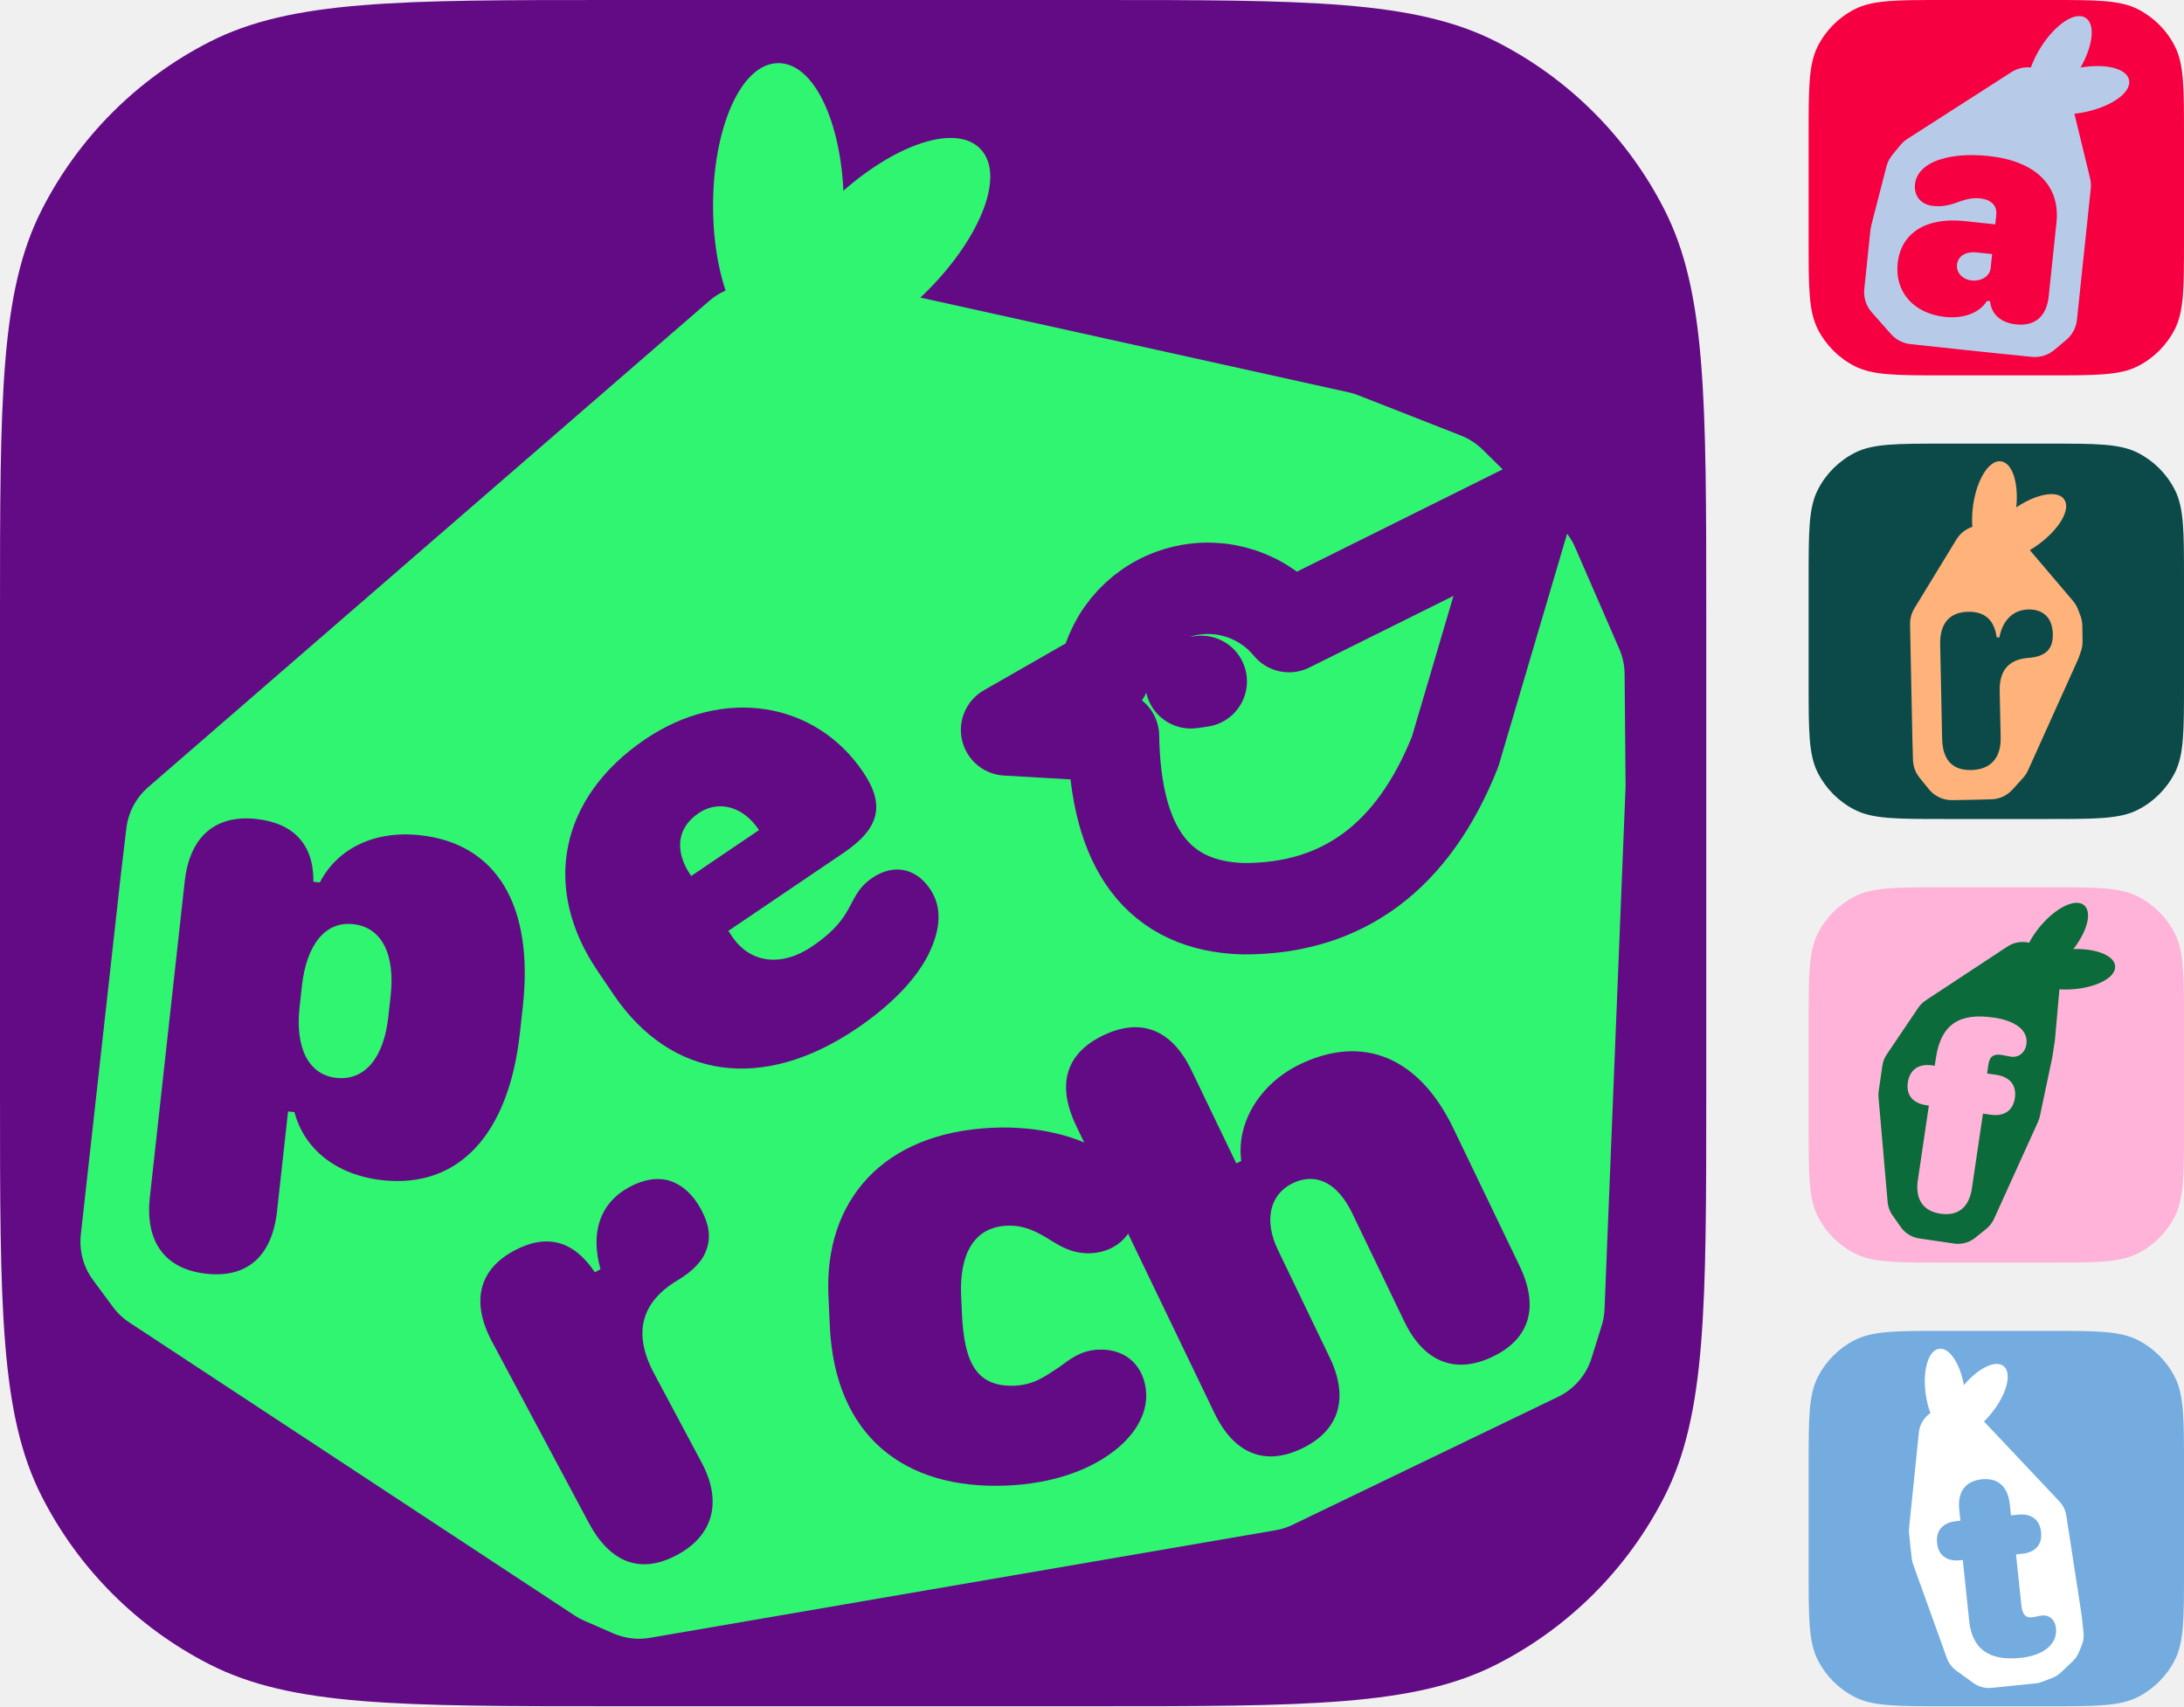
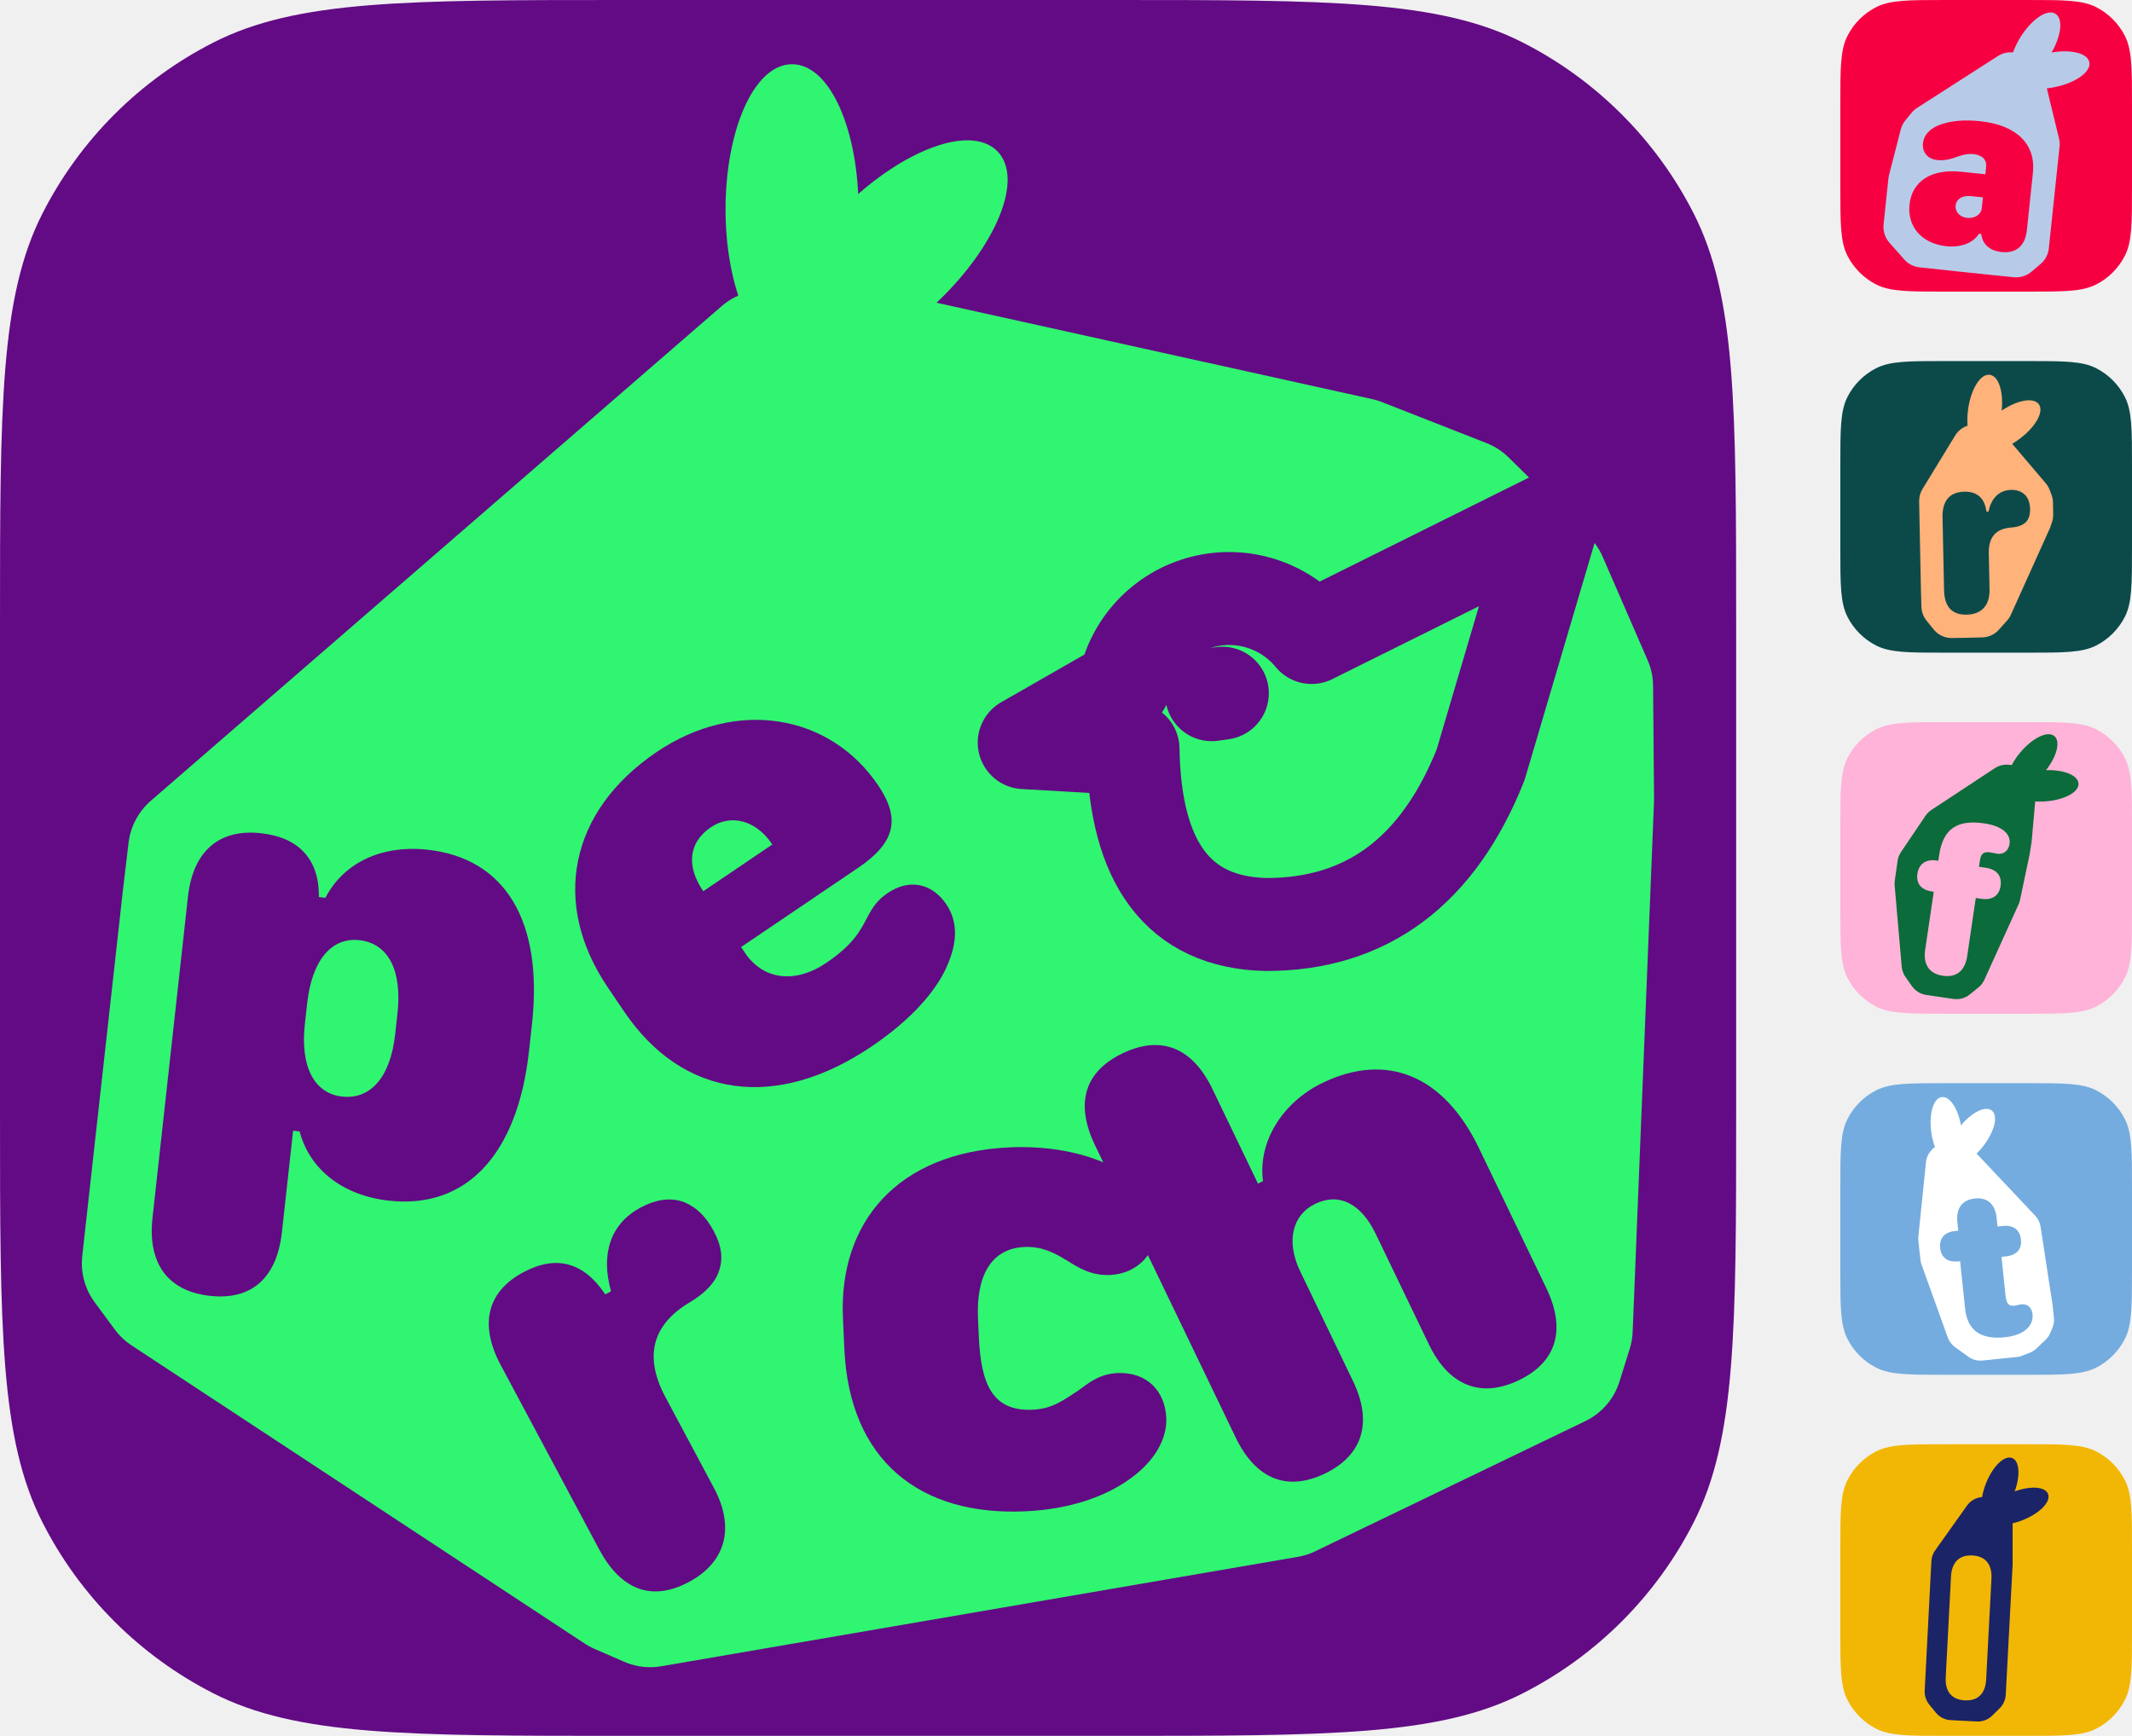
- <svg xmlns="http://www.w3.org/2000/svg" viewBox="0 0 256 200" width="256" height="200">
+ <svg xmlns="http://www.w3.org/2000/svg" viewBox="0 0 245.6 200" width="245.6" height="200">
  <path d="M327.68 0c64.518 0 96.777 0 121.42 12.556a115.2 115.2 0 0 1 50.344 50.344c12.556 24.643 12.556 56.902 12.556 121.42L512 327.68c0 64.518 0 96.777 -12.556 121.42a115.2 115.2 0 0 1 -50.344 50.344c-24.643 12.556 -56.902 12.556 -121.42 12.556L184.32 512c-64.518 0 -96.777 0 -121.42 -12.556a115.2 115.2 0 0 1 -50.344 -50.344c-12.556 -24.643 -12.556 -56.902 -12.556 -121.42L0 184.32c0 -64.518 0 -96.777 12.556 -121.42a115.2 115.2 0 0 1 50.344 -50.344c24.643 -12.556 56.902 -12.556 121.42 -12.556Z" transform="scale(0.390625)" fill="#620B85" />
  <g transform="translate(1.0 -19.7) scale(1.079) rotate(-12 100 110)">
    <g opacity="1" fill="#30F570" stroke="#30F570">
      <path d="M7.7 134.5 L20.1 97.1 L21.7 92.4 L92.3 53.4 L98.3 53.4 L151.9 77.8 L161.9 84.4 L168.5 94.4 L170.9 106.2 L168.5 118.0 L154.5 172.9 L152.7 176.1 L121.6 183.7 L52.7 181.0 L49.9 179.0 L9.2 137.8 Z" stroke-width="14" stroke-linejoin="round" />
      <ellipse cx="95.3" cy="38.4" rx="6.6" ry="15.0" transform="rotate(12 95.3 53.4)" />
      <ellipse cx="95.3" cy="38.4" rx="6.6" ry="15.0" transform="rotate(58 95.3 53.4)" />
      <ellipse cx="95.3" cy="53.4" rx="9.0" ry="7.0" />
    </g>
    <path d="M-26 -4 L-16 -8 A10 10 0 0 1 2 -10 L26 -18 L16 4 Q8 18 -6 16 Q-18 14 -16 -2 Z M-8 -6 L-7 -6" transform="translate(140.1 106.2) rotate(4.0) scale(1.141)" fill="none" stroke="#620B85" stroke-width="8.7" stroke-linejoin="round" stroke-linecap="round" />
    <g fill="#620B85">
      <path d="M0.5 10.8V-0.2C0.5 -5 2.8 -7.7 7.6 -7.9C9.5 -8 11 -8.5 11.9 -9.4C12.9 -10.3 13.4 -11.6 13.4 -13.4C13.4 -15.3 12.9 -16.7 11.9 -17.8C10.9 -18.8 9.5 -19.3 7.7 -19.3C4.1 -19.3 1.6 -17 0.7 -12.9H0C-0.4 -17 -2.6 -19.1 -6.6 -19.1C-11 -19.1 -13.4 -16.4 -13.4 -11.5V10.8C-13.4 15.6 -11.2 18.4 -6.6 18.4C-2.1 18.4 0.5 15.6 0.5 10.8Z" transform="translate(58.4 160.3) rotate(-16.1)" />
      <path d="M-17 0.9C-17 12.8 -9.8 19.1 1.5 19.1C6.3 19.1 10.2 17.9 12.9 16.1C15.5 14.4 17 12.1 17 9.8C17 7 15.2 4.8 12 4.8C10.1 4.8 8.9 5.7 7.7 6.5C6.3 7.3 5 8.3 2.8 8.3C-1.6 8.3 -2.6 5.2 -2.6 0.2V-1.7C-2.6 -6.2 -0.9 -9.1 2.7 -9.1C4.6 -9.1 5.9 -8.3 7.1 -7.5C8.4 -6.6 9.7 -5.7 11.7 -5.7C14.7 -5.7 16.9 -7.9 16.9 -10.9C16.9 -13 15.7 -14.9 13.6 -16.5C10.9 -18.5 6.5 -19.8 1.6 -19.8C-10.4 -19.8 -17 -12.6 -17 -2.4Z" transform="translate(95.5 160.8) rotate(9.4)" />
      <path d="M18.4 10.8V-5.8C18.4 -14.4 14 -19.3 6.4 -19.3C1.6 -19.3 -2.6 -16.6 -3.9 -12.6H-4.5V-23.8C-4.5 -28.8 -7 -31.4 -11.5 -31.4C-16 -31.4 -18.4 -28.8 -18.4 -23.8V10.8C-18.4 15.7 -16 18.4 -11.5 18.4C-7 18.4 -4.5 15.7 -4.5 10.8V-2.2C-4.5 -5.7 -2.7 -8 0.1 -8C2.9 -8 4.5 -5.9 4.5 -2.3V10.8C4.5 15.7 7 18.4 11.5 18.4C16 18.4 18.4 15.7 18.4 10.8Z" transform="translate(132.8 162.0) rotate(-13.7)" />
      <path d="M-5.1 23V12.1H-4.4C-2.9 16 0.9 18.4 5.9 18.4C14.2 18.4 19 12 19 0.9V-2C19 -13.1 14.2 -19.3 5.9 -19.3C0.9 -19.3 -2.9 -16.9 -4.4 -13H-5.1C-5.5 -17 -7.9 -19.1 -12 -19.1C-16.5 -19.1 -19 -16.4 -19 -11.5V23C-19 27.9 -16.5 30.6 -12 30.6C-7.5 30.6 -5.1 27.9 -5.1 23ZM-5.1 0.7V-1.6C-5.1 -6.2 -3.3 -8.9 -0.3 -8.9C2.8 -8.9 4.6 -6.2 4.6 -1.6V0.7C4.6 5.2 2.8 7.9 -0.3 7.9C-3.3 7.9 -5.1 5.2 -5.1 0.7Z" transform="translate(34.5 114.0) rotate(18.3)" />
      <path d="M-18 1.2C-18 12.4 -10.5 19.1 1.8 19.1C6.3 19.1 10 18.3 12.6 16.9C15.3 15.4 16.9 13.5 16.9 11C16.9 8.2 15.1 6.5 12.4 6.5C10.3 6.5 9.4 7.4 7.8 8.1C6.7 8.6 5.2 9 2.8 9C-1.3 9 -3.7 6.7 -3.8 3.5V2.5H11.3C16.1 2.5 18 0.7 18 -3.6C18 -12.8 10.7 -19.8 0.4 -19.8C-10.8 -19.8 -18 -12.8 -18 -1.9ZM-3.8 -4.7V-4.8C-3.8 -7.8 -2.3 -9.9 0.7 -9.9C3.3 -9.9 5.1 -7.8 5.1 -4.8V-4.7Z" transform="translate(79.3 110.9) rotate(-22.1)" />
    </g>
  </g>
-   <svg x="212" y="0.0" width="44" height="44" viewBox="0 0 200 200">
+   <svg x="212" y="0.0" width="33.6" height="33.6" viewBox="0 0 200 200">
    <path d="M327.68 0c64.518 0 96.777 0 121.42 12.556a115.2 115.2 0 0 1 50.344 50.344c12.556 24.643 12.556 56.902 12.556 121.42L512 327.68c0 64.518 0 96.777 -12.556 121.42a115.2 115.2 0 0 1 -50.344 50.344c-24.643 12.556 -56.902 12.556 -121.42 12.556L184.32 512c-64.518 0 -96.777 0 -121.42 -12.556a115.2 115.2 0 0 1 -50.344 -50.344c-12.556 -24.643 -12.556 -56.902 -12.556 -121.42L0 184.32c0 -64.518 0 -96.777 12.556 -121.42a115.2 115.2 0 0 1 50.344 -50.344c24.643 -12.556 56.902 -12.556 121.42 -12.556Z" transform="scale(0.390625)" fill="#F70041" />
    <g transform="translate(-22.4 -11.1) scale(1.163) rotate(20 100 110)">
      <g opacity="1" fill="#B7CBE8" stroke="#B7CBE8">
        <path d="M63.3 101.4 L65.2 96.0 L99.5 51.0 L105.5 51.0 L127.2 83.6 L141.8 142.2 L138.3 148.3 L123.3 152.1 L106.5 156.3 L84.2 161.8 L72.6 155.5 L66.0 129.1 Z" stroke-width="28" stroke-linejoin="round" />
        <ellipse cx="102.5" cy="29.0" rx="9.7" ry="22.0" transform="rotate(12 102.5 51.0)" />
        <ellipse cx="102.5" cy="29.0" rx="9.7" ry="22.0" transform="rotate(58 102.5 51.0)" />
        <ellipse cx="102.5" cy="51.0" rx="16.0" ry="14.0" />
      </g>
      <path d="M7.3 27.4H8.7C10 33.5 14.9 36.7 21.7 36.7C30.3 36.7 35.2 31.7 35.2 22.3V-11.7C35.2 -28.7 22.7 -38.7 1.1 -38.7C-8.2 -38.7 -15.4 -37.2 -20.6 -34.9C-28 -31.8 -31.1 -27 -31.1 -22.3C-31.1 -17.2 -27.7 -13.3 -21.8 -13.3C-17.7 -13.3 -15 -14.3 -12.4 -15.4C-8.8 -17.1 -5.3 -19 -0.8 -19C4.3 -19 7.4 -16.6 7.4 -12.2V-7.9H-7.1C-24.6 -7.8 -35.2 0.6 -35.2 14.6C-35.2 27.8 -25.4 36.7 -11 36.7C-2.5 36.7 4.5 33.2 7.3 27.4ZM-8.1 12.3C-8.1 8.4 -4.8 5.8 0.3 5.8H7.4V12.3C7.4 15.9 3.9 18.8 -0.6 18.8C-4.9 18.8 -8.1 16 -8.1 12.3Z" transform="translate(100 120) rotate(-14.0)" fill="#F70041" />
    </g>
  </svg>
-   <svg x="212" y="52.0" width="44" height="44" viewBox="0 0 200 200">
+   <svg x="212" y="41.6" width="33.6" height="33.6" viewBox="0 0 200 200">
    <path d="M327.68 0c64.518 0 96.777 0 121.42 12.556a115.2 115.2 0 0 1 50.344 50.344c12.556 24.643 12.556 56.902 12.556 121.42L512 327.68c0 64.518 0 96.777 -12.556 121.42a115.2 115.2 0 0 1 -50.344 50.344c-24.643 12.556 -56.902 12.556 -121.42 12.556L184.32 512c-64.518 0 -96.777 0 -121.42 -12.556a115.2 115.2 0 0 1 -50.344 -50.344c-12.556 -24.643 -12.556 -56.902 -12.556 -121.42L0 184.32c0 -64.518 0 -96.777 12.556 -121.42a115.2 115.2 0 0 1 50.344 -50.344c24.643 -12.556 56.902 -12.556 121.42 -12.556Z" transform="scale(0.390625)" fill="#0C4A4A" />
    <g transform="translate(-12.7 -2.8) scale(1.126) rotate(-4 100 110)">
      <g opacity="1" fill="#FFB27A" stroke="#FFB27A">
        <path d="M71.8 149.9 L72.2 140.2 L74.4 95.7 L74.9 85.9 L97.0 54.8 L103.0 54.8 L127.3 87.8 L128.2 90.8 L128.0 94.5 L127.8 98.1 L126.7 100.7 L99.5 151.3 L94.1 156.5 L85.0 156.1 L75.8 155.6 Z" stroke-width="28" stroke-linejoin="round" />
        <ellipse cx="100.0" cy="32.8" rx="9.7" ry="22.0" transform="rotate(12 100.0 54.8)" />
        <ellipse cx="100.0" cy="32.8" rx="9.7" ry="22.0" transform="rotate(58 100.0 54.8)" />
        <ellipse cx="100.0" cy="54.8" rx="16.0" ry="14.0" />
      </g>
      <path d="M1 21.6V-0.4C1 -10.1 5.5 -15.3 15.1 -15.8C19 -16 21.9 -17 23.9 -18.8C25.8 -20.6 26.7 -23.3 26.7 -26.8C26.7 -30.5 25.7 -33.5 23.8 -35.5C21.8 -37.6 19 -38.7 15.4 -38.7C8.2 -38.7 3.1 -33.9 1.4 -25.8H0.1C-0.8 -34 -5.2 -38.2 -13.2 -38.2C-22.1 -38.2 -26.7 -32.8 -26.7 -23V21.6C-26.7 31.3 -22.4 36.7 -13.3 36.7C-4.1 36.7 1 31.3 1 21.6Z" transform="translate(100 120) rotate(2.8)" fill="#0C4A4A" />
    </g>
  </svg>
-   <svg x="212" y="104.0" width="44" height="44" viewBox="0 0 200 200">
+   <svg x="212" y="83.2" width="33.6" height="33.6" viewBox="0 0 200 200">
    <path d="M327.68 0c64.518 0 96.777 0 121.42 12.556a115.2 115.2 0 0 1 50.344 50.344c12.556 24.643 12.556 56.902 12.556 121.42L512 327.68c0 64.518 0 96.777 -12.556 121.42a115.2 115.2 0 0 1 -50.344 50.344c-24.643 12.556 -56.902 12.556 -121.42 12.556L184.32 512c-64.518 0 -96.777 0 -121.42 -12.556a115.2 115.2 0 0 1 -50.344 -50.344c-12.556 -24.643 -12.556 -56.902 -12.556 -121.42L0 184.32c0 -64.518 0 -96.777 12.556 -121.42a115.2 115.2 0 0 1 50.344 -50.344c24.643 -12.556 56.902 -12.556 121.42 -12.556Z" transform="scale(0.390625)" fill="#FFB3D9" />
    <g transform="translate(-21.7 11.7) scale(1.048) rotate(28 100 110)">
      <g opacity="1" fill="#0B6B3A" stroke="#0B6B3A">
        <path d="M62.0 98.1 L65.0 69.7 L88.8 26.1 L94.8 26.1 L107.2 55.4 L109.8 62.9 L118.1 91.7 L121.5 145.7 L118.7 152.3 L101.9 158.3 L95.4 155.0 L66.4 110.3 L64.2 104.2 Z" stroke-width="28" stroke-linejoin="round" />
        <ellipse cx="91.8" cy="4.1" rx="9.7" ry="22.0" transform="rotate(12 91.8 26.1)" />
        <ellipse cx="91.8" cy="4.1" rx="9.7" ry="22.0" transform="rotate(58 91.8 26.1)" />
        <ellipse cx="91.8" cy="26.1" rx="16.0" ry="14.0" />
      </g>
      <path d="M11.7 21.6V-16.8H15.4C22.6 -16.8 26.6 -20.5 26.6 -27C26.6 -33.5 22.6 -37.3 15.4 -37.3H10.8V-41.9C10.8 -46.4 13 -47.7 16.6 -47.7C18.2 -47.7 19.9 -47.5 21.4 -47.5C25.5 -47.5 28.4 -50.5 28.4 -55C28.4 -58.4 26.6 -61.3 23.2 -63.2C20.1 -64.9 15.8 -65.9 10.2 -65.9C-7.2 -65.9 -16.1 -59.1 -16.1 -41.1V-37.3H-17.3C-24.4 -37.3 -28.4 -33.4 -28.4 -26.9C-28.4 -20.4 -24.4 -16.8 -17.3 -16.8H-16.1V21.6C-16.1 31.4 -11.1 36.7 -2.2 36.7C6.8 36.7 11.7 31.4 11.7 21.6Z" transform="translate(100 120) rotate(-19.6)" fill="#FFB3D9" />
    </g>
  </svg>
-   <svg x="212" y="156.0" width="44" height="44" viewBox="0 0 200 200">
+   <svg x="212" y="124.8" width="33.6" height="33.6" viewBox="0 0 200 200">
    <path d="M327.68 0c64.518 0 96.777 0 121.42 12.556a115.2 115.2 0 0 1 50.344 50.344c12.556 24.643 12.556 56.902 12.556 121.42L512 327.68c0 64.518 0 96.777 -12.556 121.42a115.2 115.2 0 0 1 -50.344 50.344c-24.643 12.556 -56.902 12.556 -121.42 12.556L184.32 512c-64.518 0 -96.777 0 -121.42 -12.556a115.2 115.2 0 0 1 -50.344 -50.344c-12.556 -24.643 -12.556 -56.902 -12.556 -121.42L0 184.32c0 -64.518 0 -96.777 12.556 -121.42a115.2 115.2 0 0 1 50.344 -50.344c24.643 -12.556 56.902 -12.556 121.42 -12.556Z" transform="scale(0.390625)" fill="#74ACDF" />
    <g transform="translate(-5.5 14.4) scale(1.022) rotate(-20 100 110)">
      <g opacity="1" fill="#FFFFFF" stroke="#FFFFFF">
        <path d="M76.9 146.0 L77.1 94.2 L78.6 87.9 L80.2 81.6 L102.0 36.6 L108.0 36.6 L133.1 94.8 L122.8 146.5 L120.8 154.5 L118.3 157.2 L110.7 160.5 L105.2 160.6 L83.0 155.0 Z" stroke-width="28" stroke-linejoin="round" />
        <ellipse cx="105.0" cy="14.6" rx="9.7" ry="22.0" transform="rotate(12 105.0 36.6)" />
        <ellipse cx="105.0" cy="14.6" rx="9.7" ry="22.0" transform="rotate(58 105.0 36.6)" />
        <ellipse cx="105.0" cy="36.6" rx="16.0" ry="14.0" />
      </g>
      <path d="M-16.1 16.2C-16.1 30.8 -8 38.1 8.5 38.1C14.9 38.1 20.2 36.7 23.7 34C26.8 31.7 28.5 28.5 28.5 24.6C28.5 20.2 25.8 17.3 21.9 17.3C19.7 17.3 18.6 17.7 16.7 17.7C13.2 17.7 11.8 15.6 11.8 10.8V-15.8H14.9C22.1 -15.8 26 -19.5 26 -26C26 -32.5 22.1 -36.3 14.9 -36.3H11.3V-42C11.3 -51.4 6.7 -56.6 -1.9 -56.6C-10.5 -56.6 -15.2 -51.4 -15.2 -42V-36.3H-17.4C-24.5 -36.3 -28.5 -32.5 -28.5 -26C-28.5 -19.5 -24.5 -15.8 -17.4 -15.8H-16.1Z" transform="translate(100 120) rotate(14.0)" fill="#74ACDF" />
    </g>
  </svg>
+   <svg x="212" y="166.4" width="33.6" height="33.6" viewBox="0 0 200 200">
+     <path d="M327.68 0c64.518 0 96.777 0 121.42 12.556a115.2 115.2 0 0 1 50.344 50.344c12.556 24.643 12.556 56.902 12.556 121.42L512 327.68c0 64.518 0 96.777 -12.556 121.42a115.2 115.2 0 0 1 -50.344 50.344c-24.643 12.556 -56.902 12.556 -121.42 12.556L184.32 512c-64.518 0 -96.777 0 -121.42 -12.556a115.2 115.2 0 0 1 -50.344 -50.344c-12.556 -24.643 -12.556 -56.902 -12.556 -121.42L0 184.32c0 -64.518 0 -96.777 12.556 -121.42a115.2 115.2 0 0 1 50.344 -50.344c24.643 -12.556 56.902 -12.556 121.42 -12.556Z" transform="scale(0.390625)" fill="#F2B705" />
+     <g transform="translate(-10.9 19.3) scale(0.999) rotate(10 100 110)">
+       <g opacity="1" fill="#1B2466" stroke="#1B2466">
+         <path d="M79.2 64.6 L95.4 30.5 L101.4 30.5 L106.8 61.2 L108.0 71.0 L117.6 149.5 L113.4 155.4 L104.5 156.5 L95.5 157.6 L90.1 152.9 L80.4 74.4 Z" stroke-width="28" stroke-linejoin="round" />
+         <ellipse cx="98.4" cy="8.5" rx="9.7" ry="22.0" transform="rotate(12 98.4 30.5)" />
+         <ellipse cx="98.4" cy="8.5" rx="9.7" ry="22.0" transform="rotate(58 98.4 30.5)" />
+         <ellipse cx="98.4" cy="30.5" rx="16.0" ry="14.0" />
+       </g>
+       <path d="M0 36.7C9 36.7 13.9 31.4 13.9 21.6V-47.7C13.9 -57.5 9 -62.9 0 -62.9C-9 -62.9 -13.9 -57.5 -13.9 -47.7V21.6C-13.9 31.4 -9 36.7 0 36.7Z" transform="translate(100 120) rotate(-7.0)" fill="#F2B705" />
+     </g>
+   </svg>
</svg>
